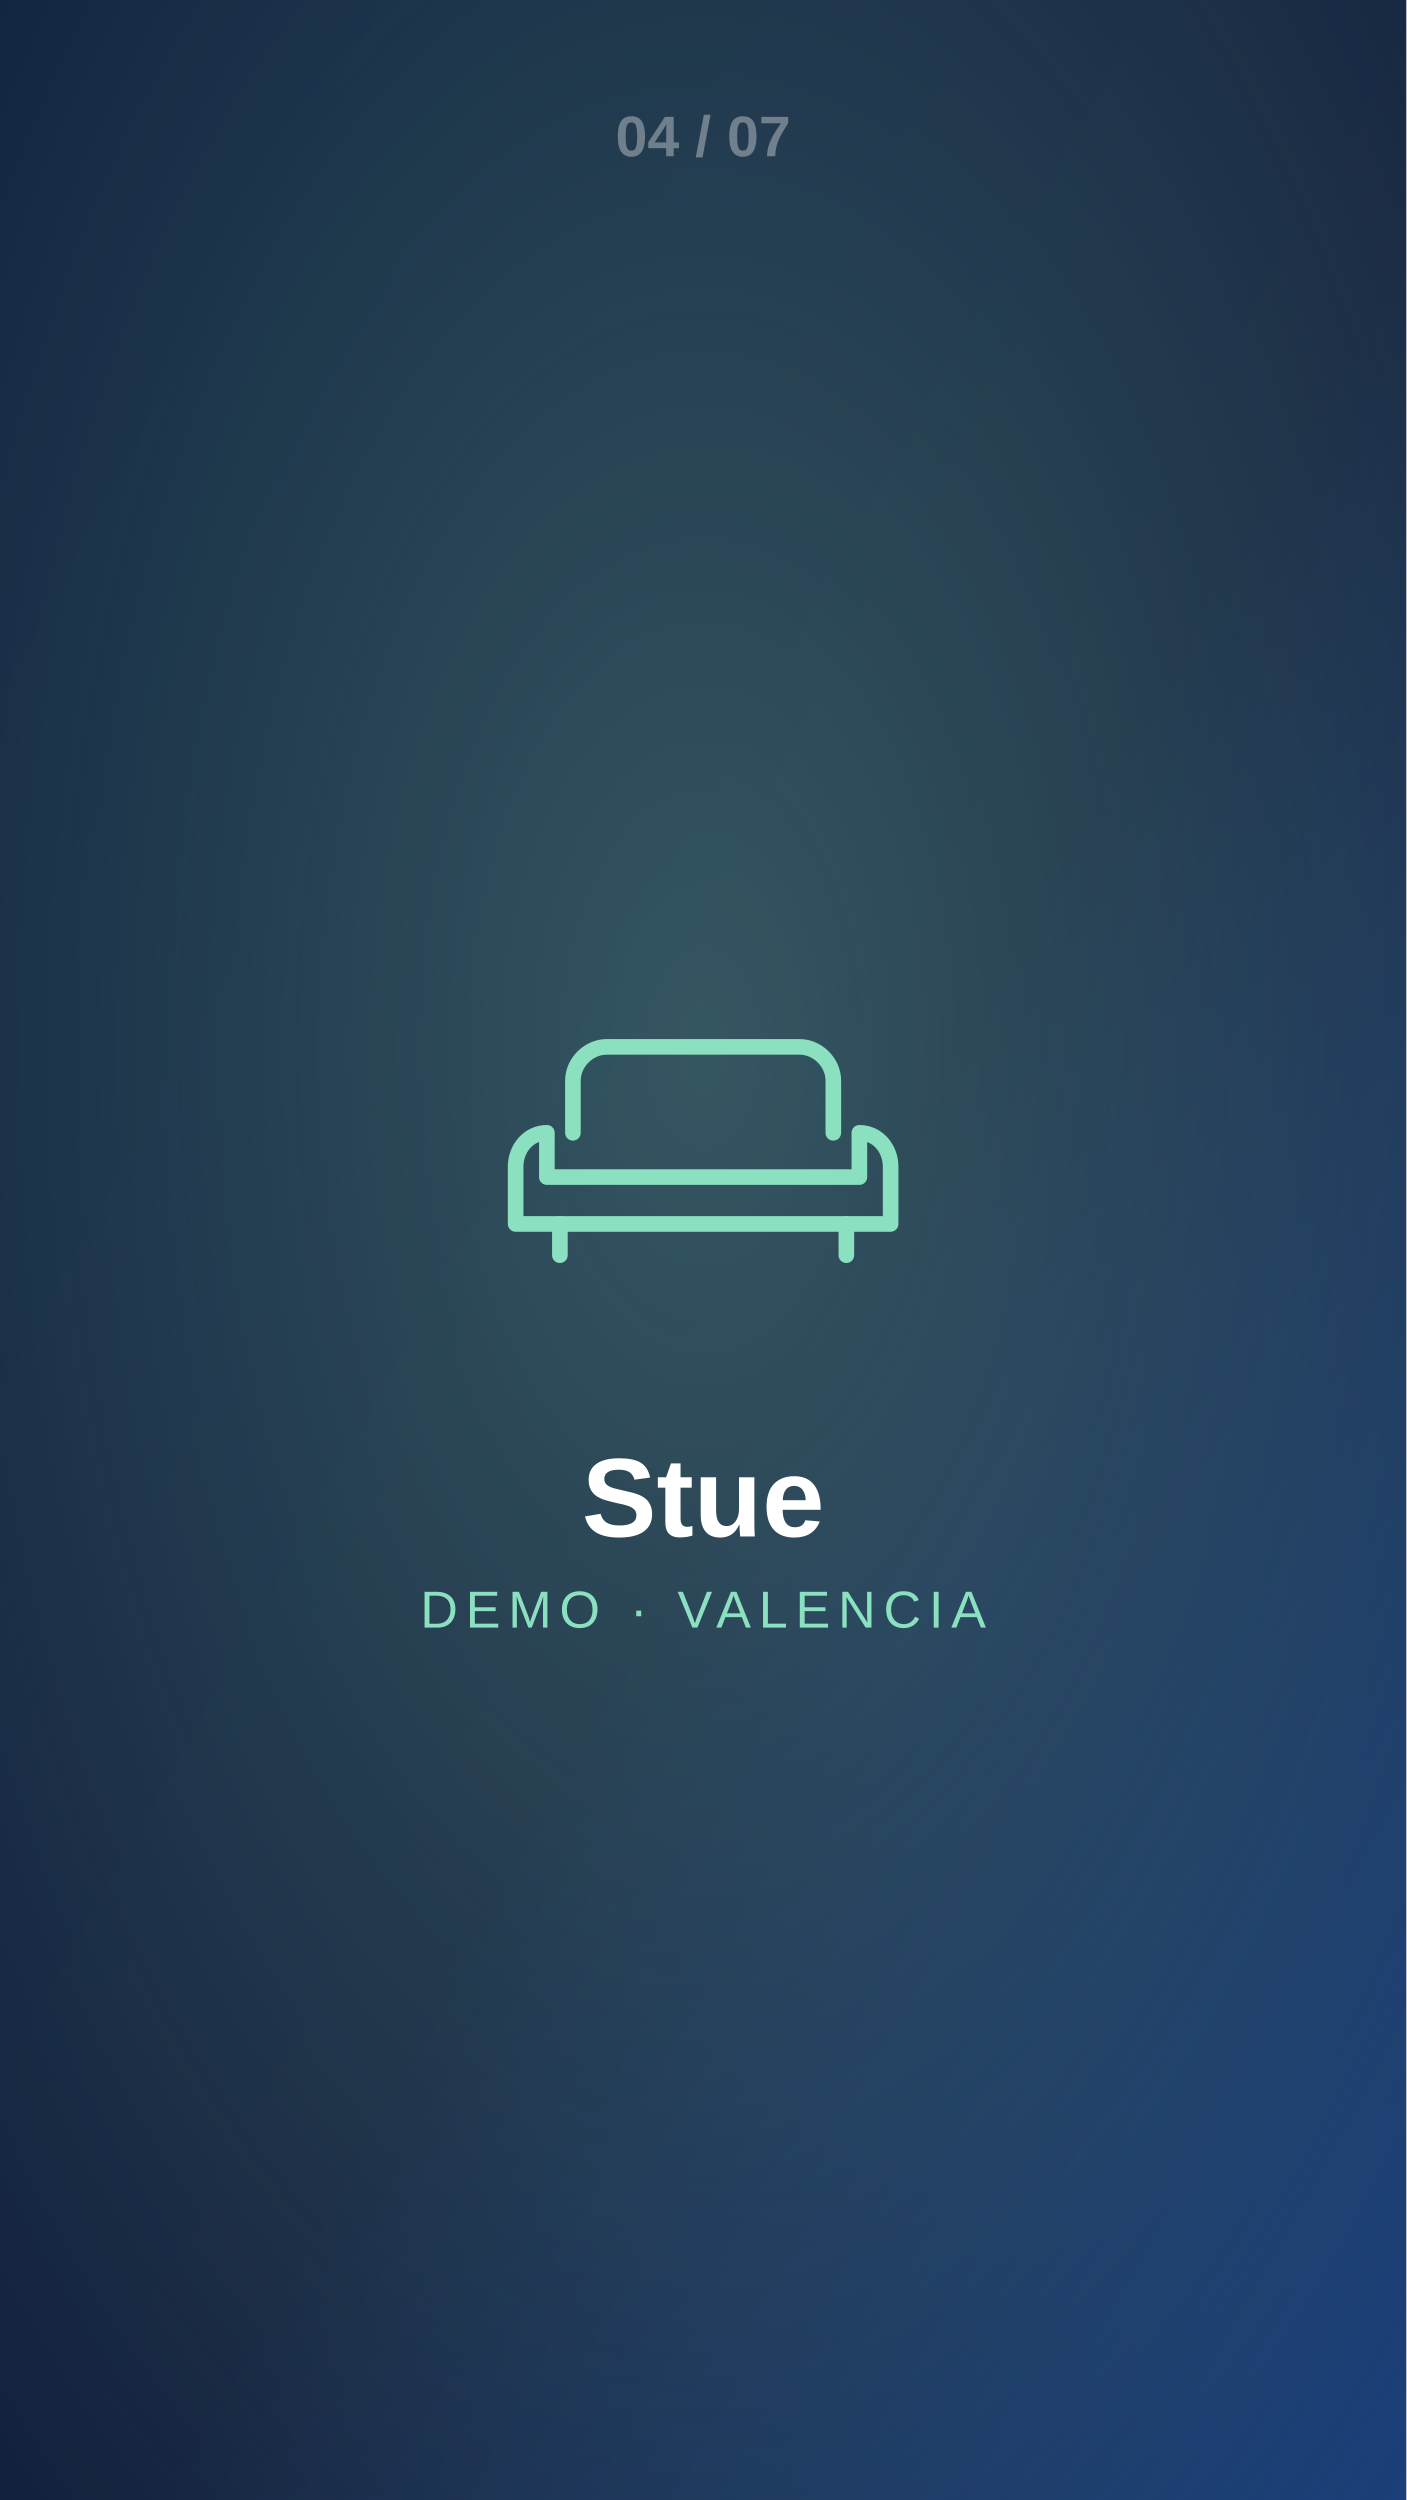
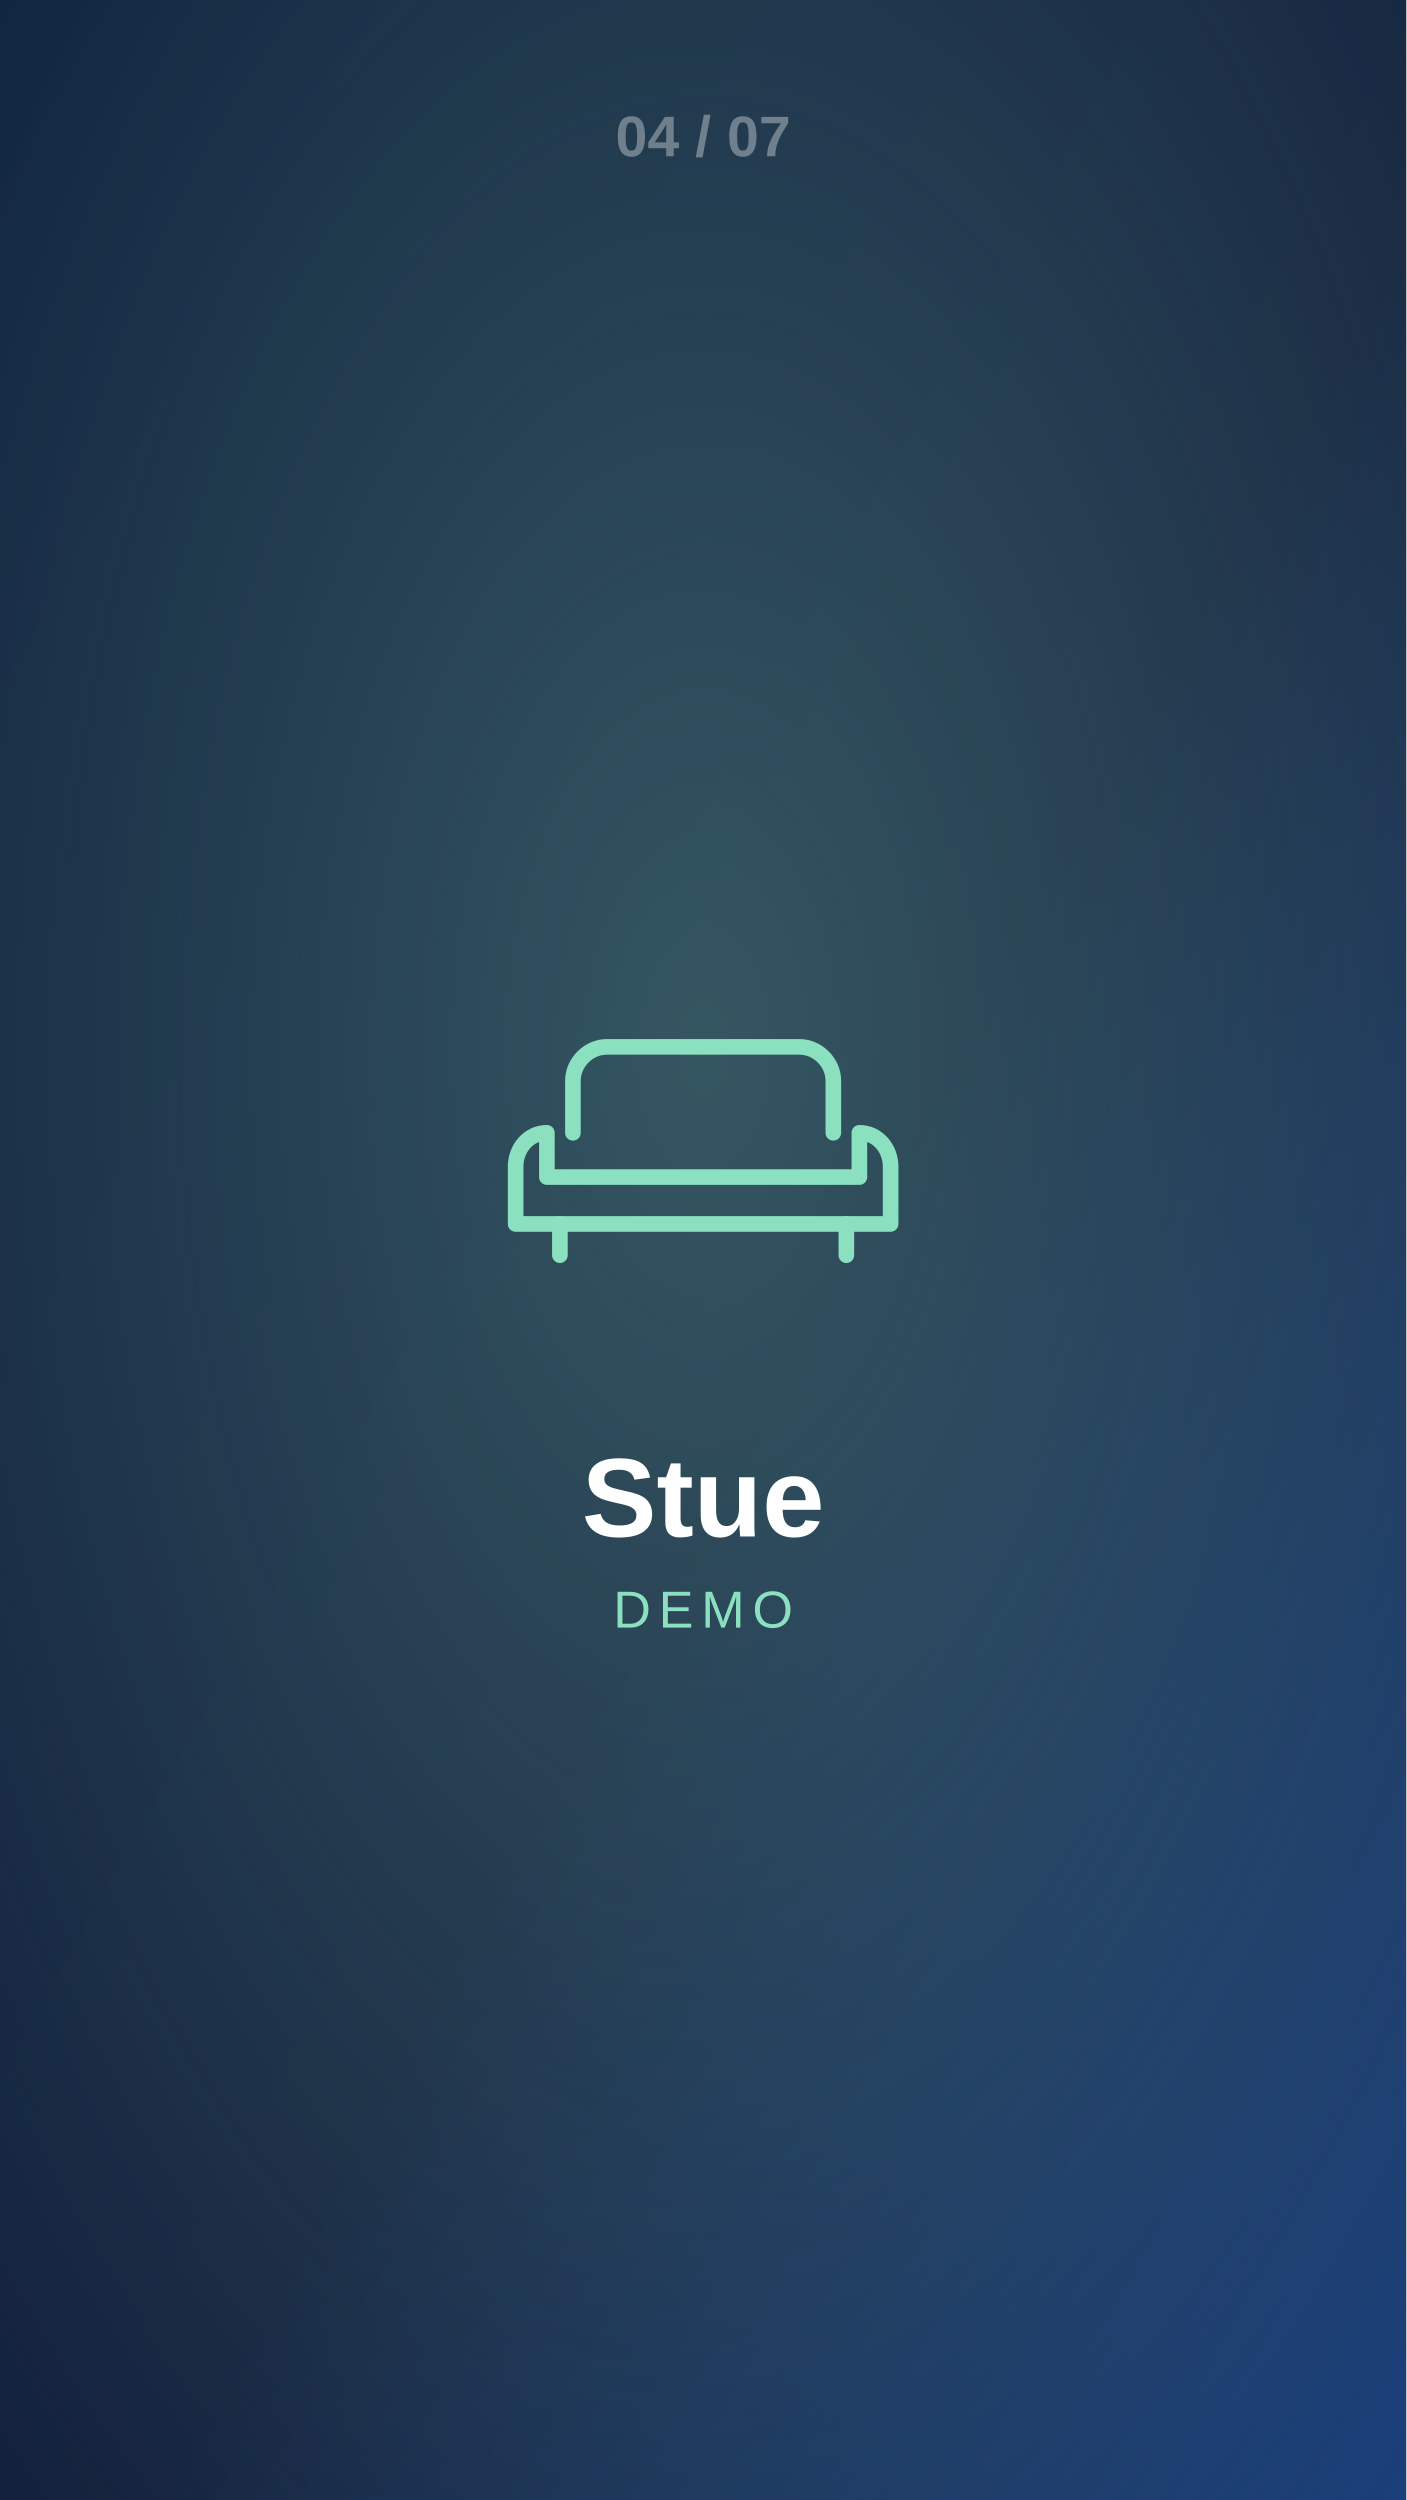
<svg xmlns="http://www.w3.org/2000/svg" width="1080" height="1920" viewBox="0 0 1080 1920">
  <defs>
    <linearGradient id="bg" x1="0" y1="0" x2="1" y2="1">
      <stop offset="0" stop-color="#0d1f3c" />
      <stop offset="0.55" stop-color="#14213D" />
      <stop offset="1" stop-color="#1B3F7A" />
    </linearGradient>
    <radialGradient id="glow" cx="0.5" cy="0.42" r="0.75">
      <stop offset="0" stop-color="#8BE0C0" stop-opacity="0.28" />
      <stop offset="1" stop-color="#8BE0C0" stop-opacity="0" />
    </radialGradient>
  </defs>
  <rect width="1080" height="1920" fill="url(#bg)" />
  <rect width="1080" height="1920" fill="url(#glow)" />
  <g transform="translate(340,660) scale(2)" fill="none" stroke="#8BE0C0" stroke-width="6" stroke-linecap="round" stroke-linejoin="round" color="#8BE0C0">
    <path d="M50 105 L50 85 C50 78 56 72 63 72 L137 72 C144 72 150 78 150 85 L150 105" />
    <path d="M40 105 C33 105 28 111 28 118 L28 140 L172 140 L172 118 C172 111 167 105 160 105 L160 122 L40 122 Z" />
    <path d="M45 140 L45 152 M155 140 L155 152" />
  </g>
  <text x="540" y="1180" text-anchor="middle" font-family="Arial, Helvetica, sans-serif" font-size="86" font-weight="700" fill="#ffffff">Stue</text>
-   <text x="540" y="1250" text-anchor="middle" font-family="Arial, Helvetica, sans-serif" font-size="40" font-weight="500" fill="#8BE0C0" letter-spacing="6">DEMO · VALENCIA</text>
+   <text x="540" y="1250" text-anchor="middle" font-family="Arial, Helvetica, sans-serif" font-size="40" font-weight="500" fill="#8BE0C0" letter-spacing="6">DEMO</text>
  <text x="540" y="120" text-anchor="middle" font-family="Arial, Helvetica, sans-serif" font-size="44" font-weight="700" fill="#ffffff" opacity="0.35">04 / 07</text>
</svg>
